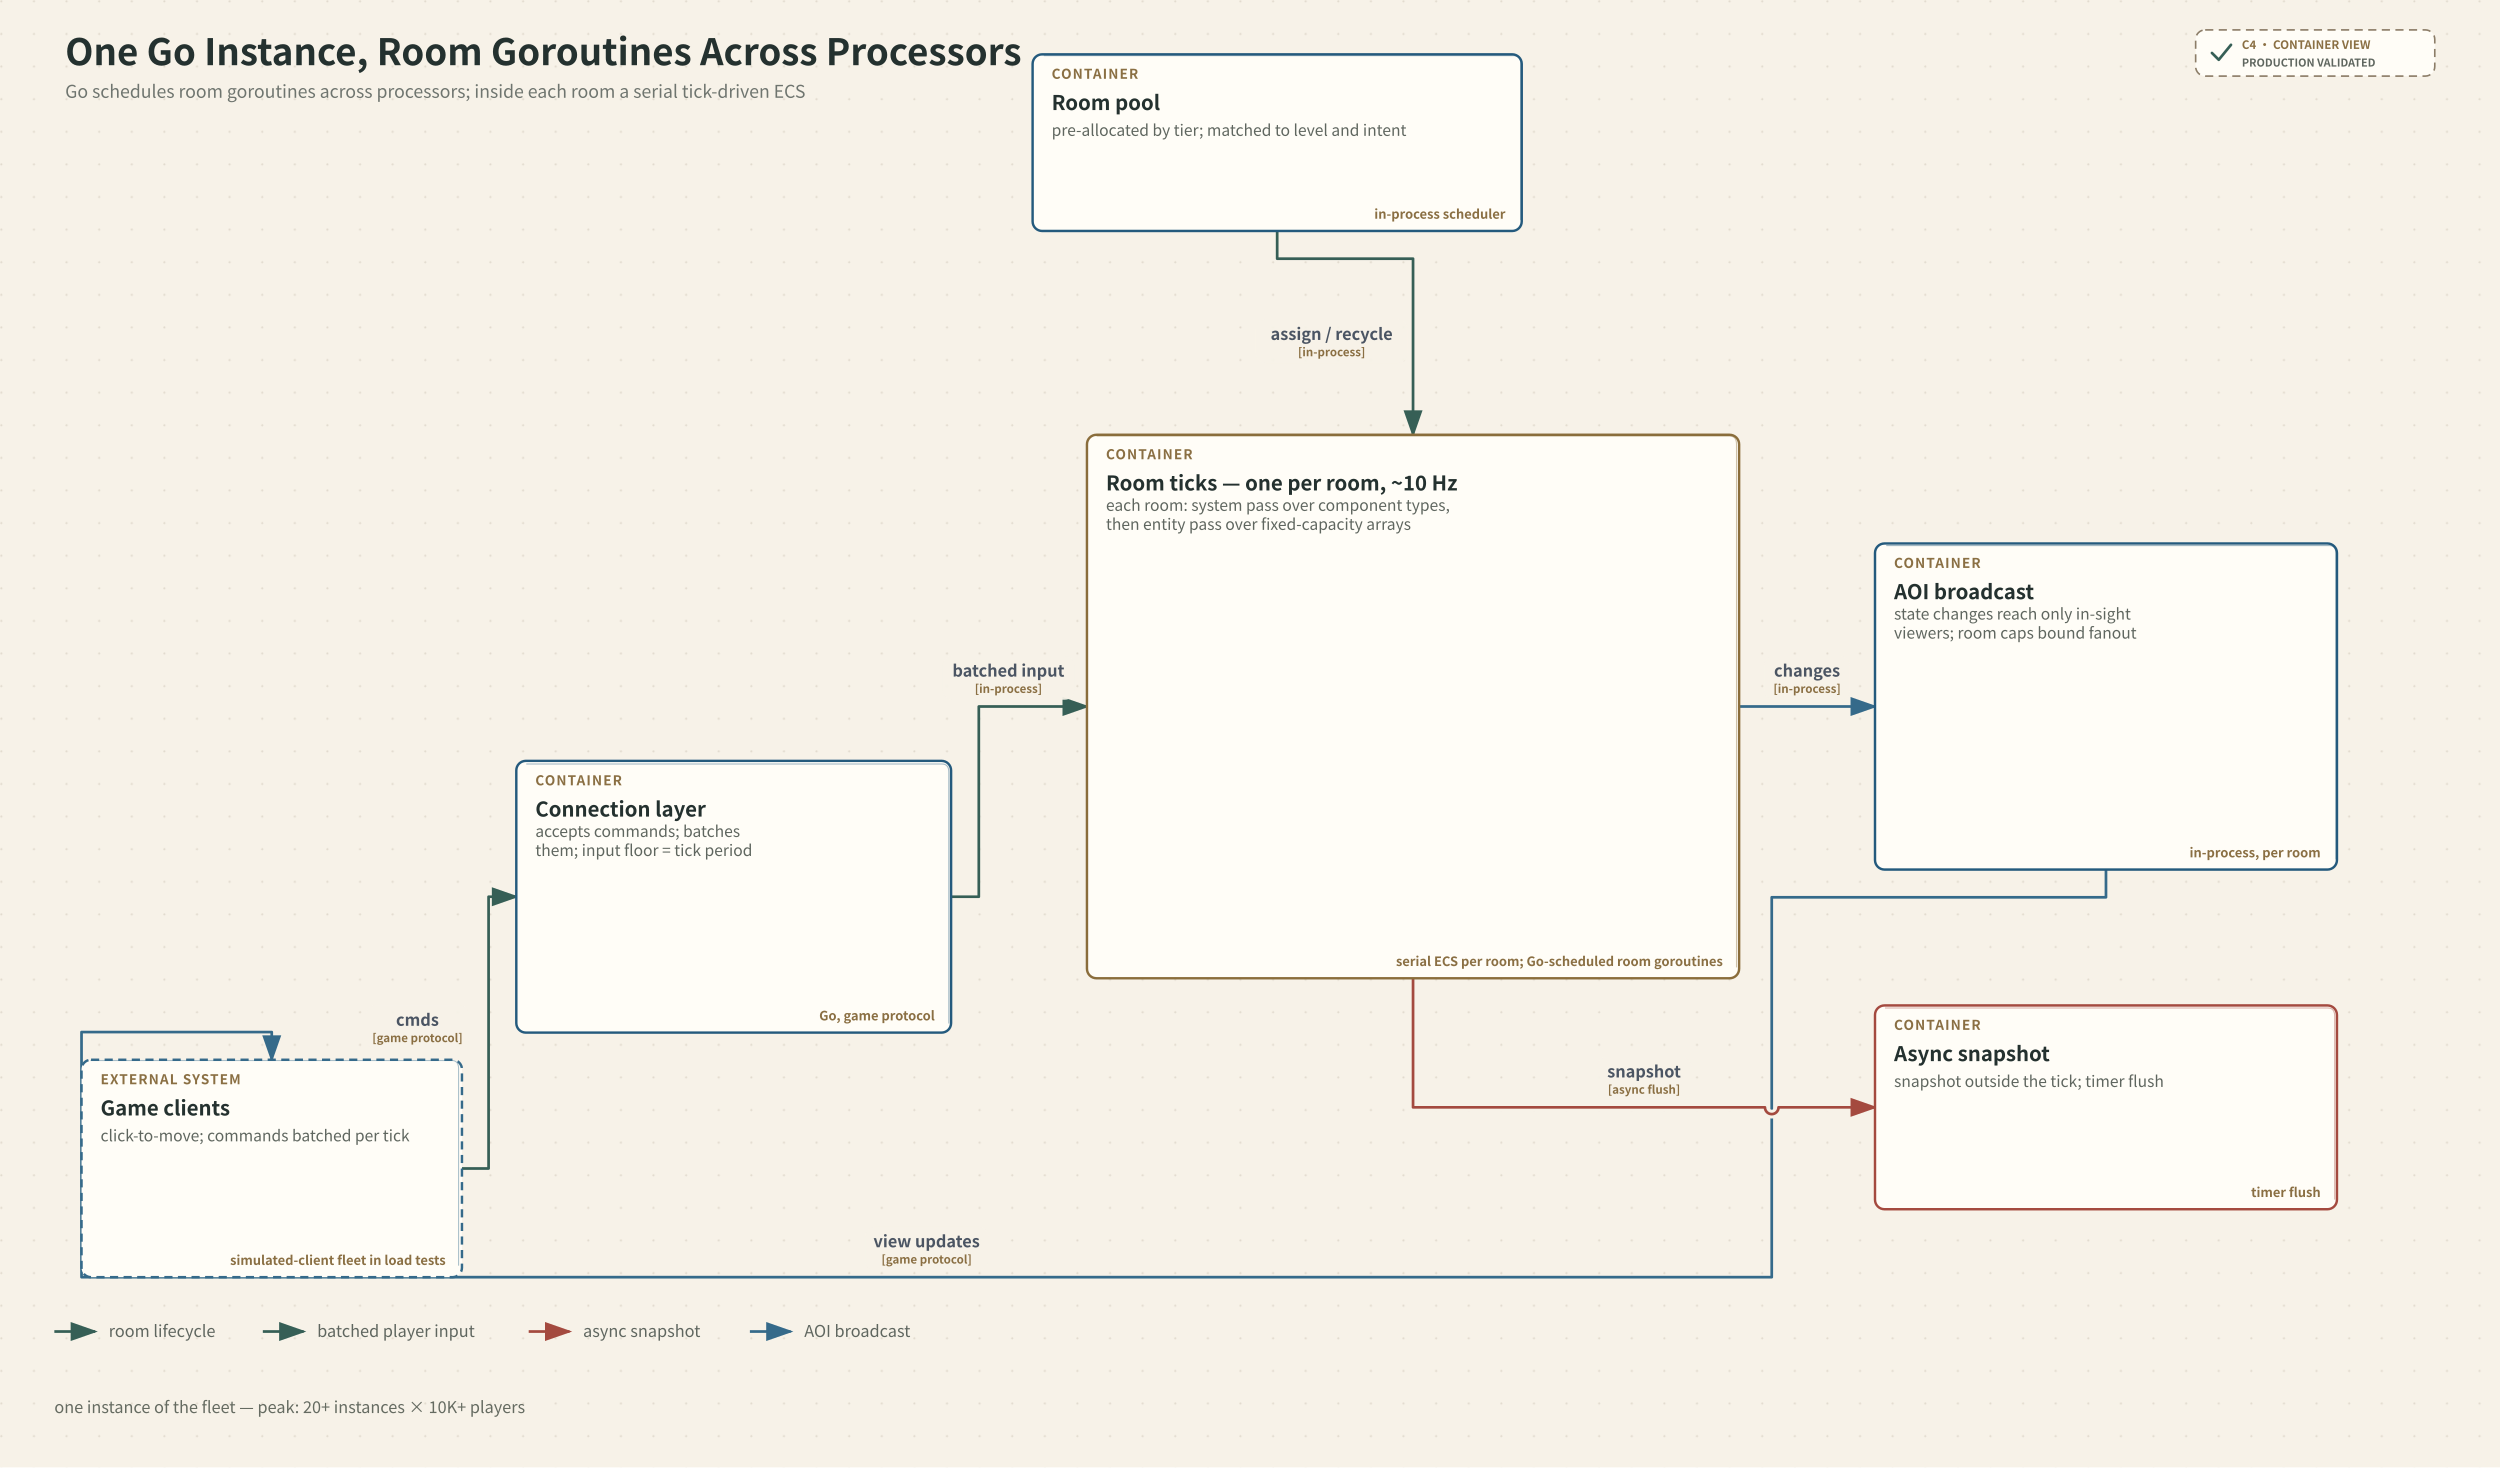
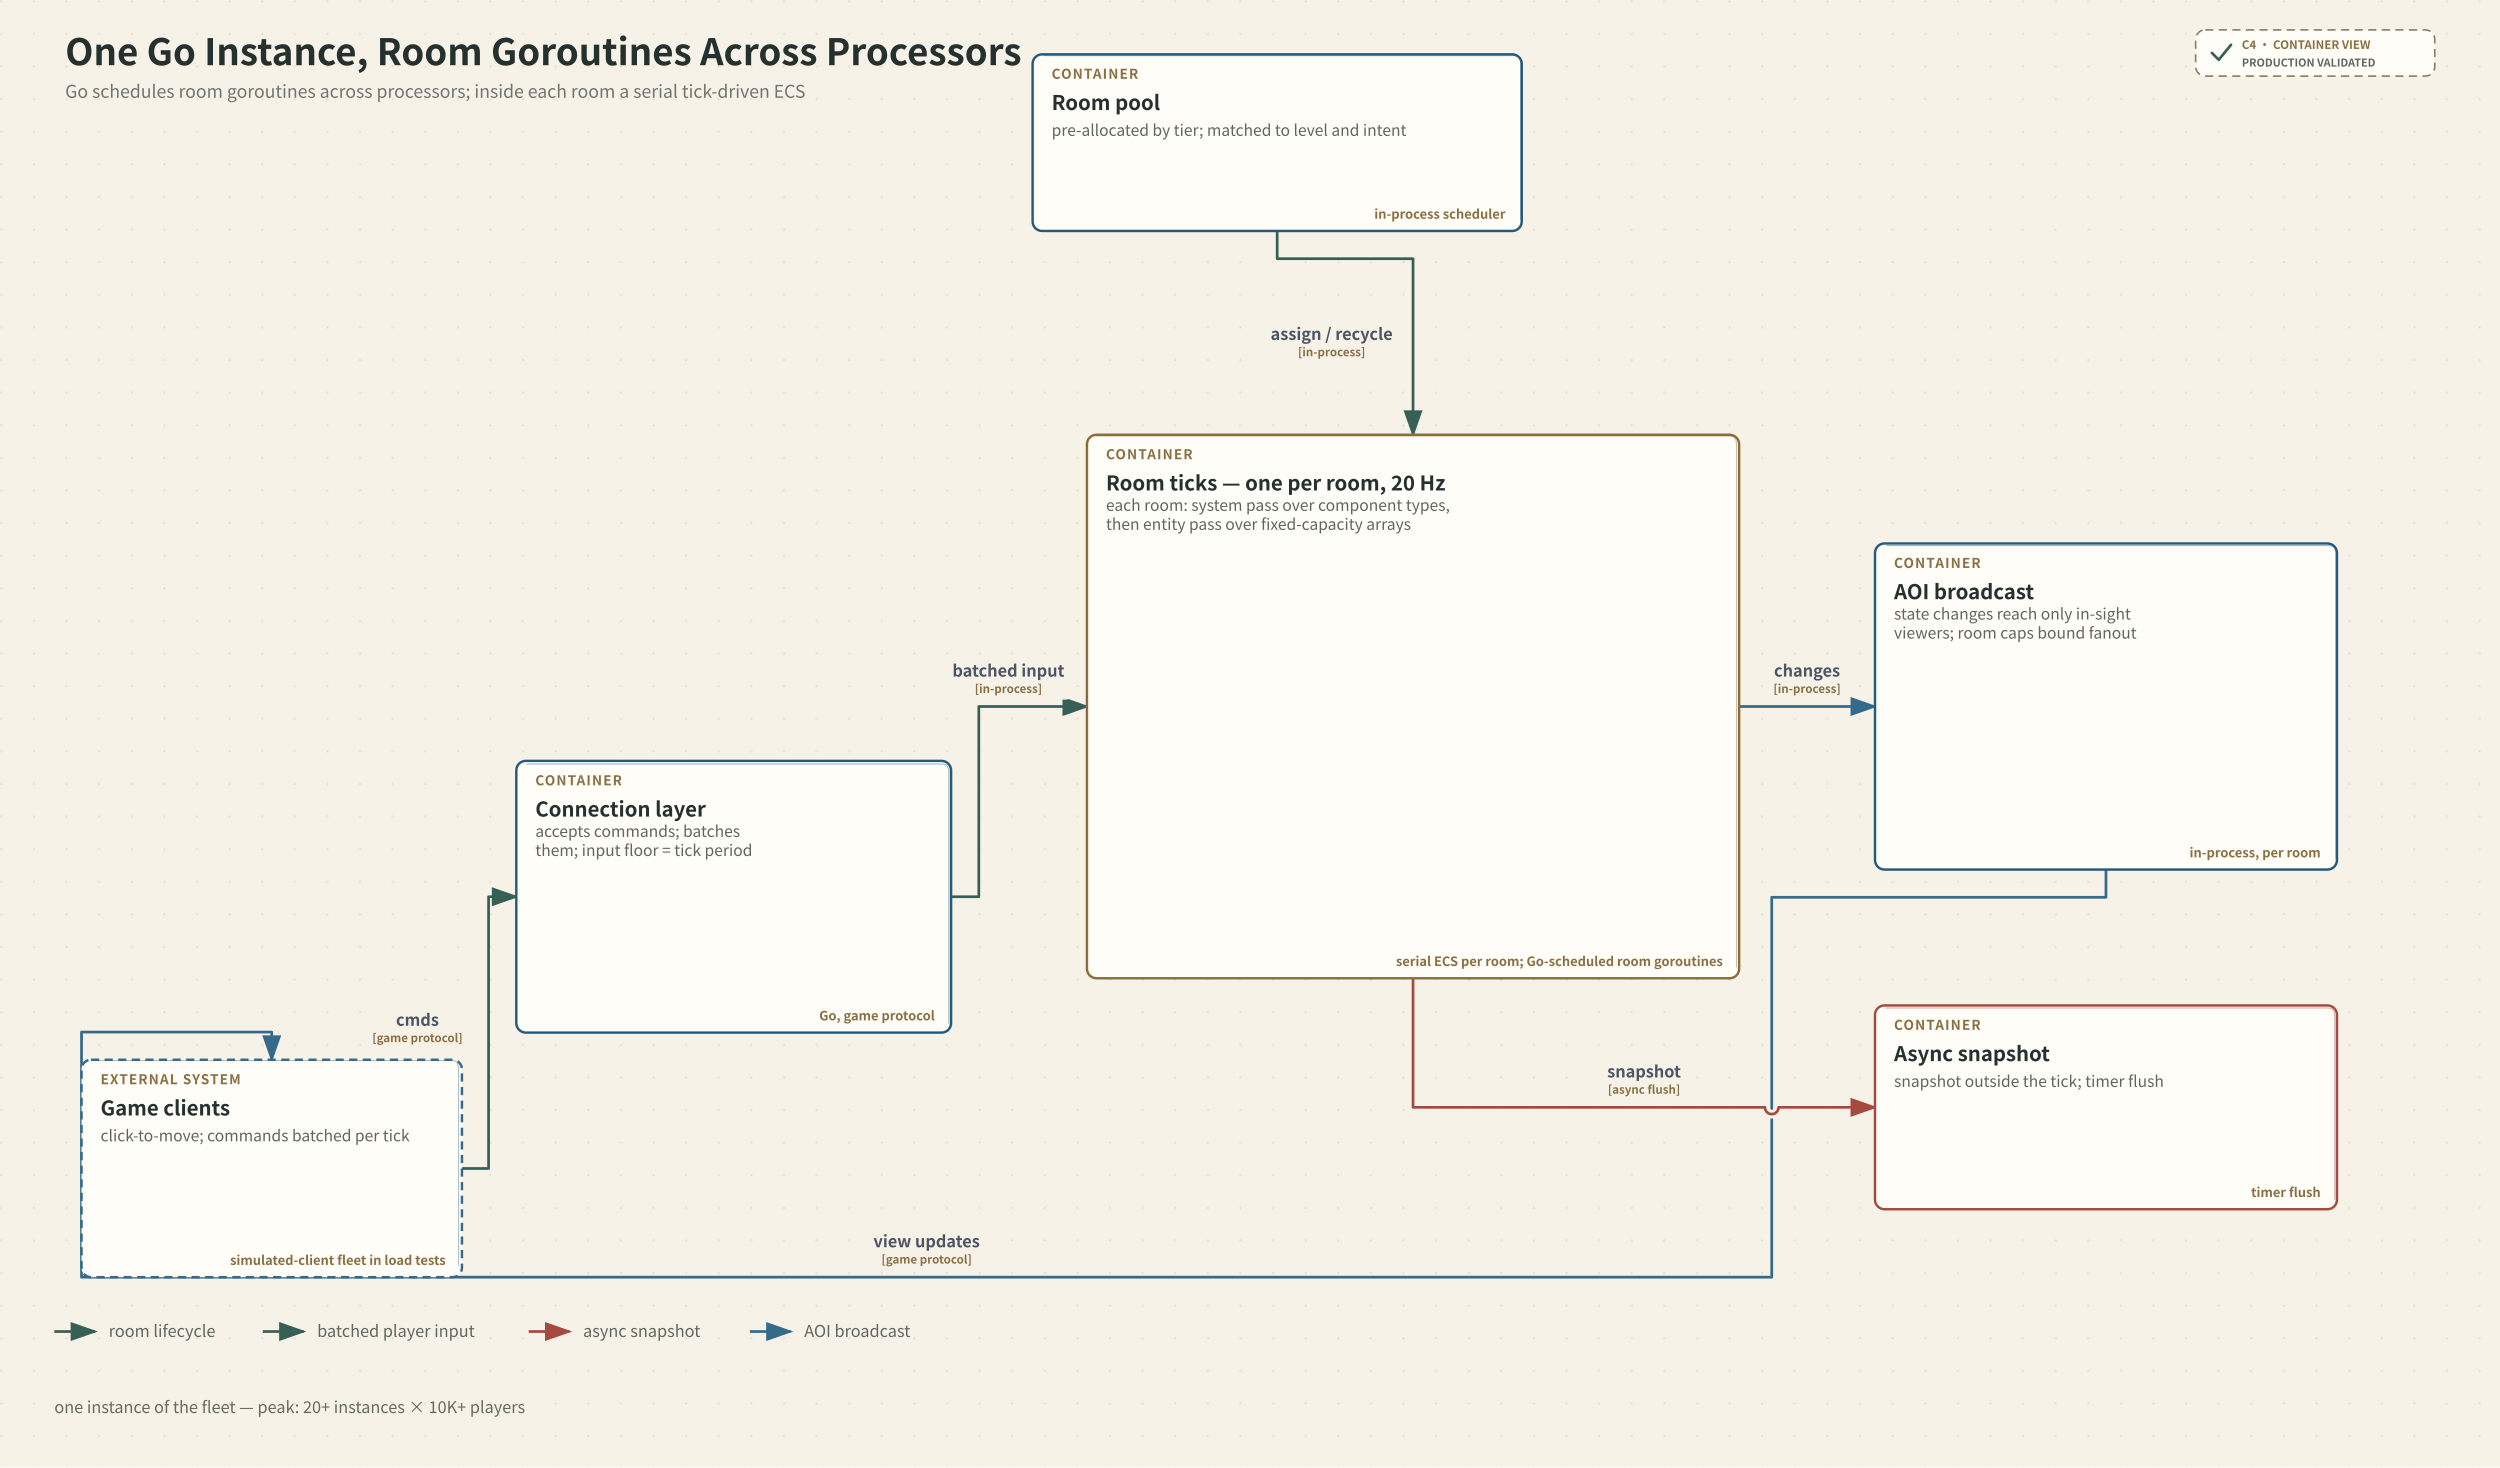
<svg xmlns="http://www.w3.org/2000/svg" viewBox="0 0 1840 1080" width="1840" height="1080" data-generator="fireworks-tech-graph" data-schema-version="1" data-text-metrics="heuristic-v1" data-style-id="9" data-visual-theme="C4 Review Canvas" data-diagram-type="c4" data-motion-scene="" data-semantic-profile="c4-review" data-semantic-valid="true" data-quality-profile="standard" data-max-bends-per-edge="12" data-max-total-bends="100" data-max-route-stretch="5.0" data-max-bridged-crossings="8" data-min-node-gap="0.0" data-min-container-gutter="0.0" data-min-label-clearance="2.0" data-min-segment-length="0.0">
  <defs>
    <marker id="arrowA" markerWidth="10" markerHeight="7" refX="9" refY="3.5" orient="auto">
      <polygon points="0 0, 10 3.5, 0 7" fill="#365f56" />
    </marker>
    <marker id="arrowB" markerWidth="10" markerHeight="7" refX="9" refY="3.5" orient="auto">
      <polygon points="0 0, 10 3.5, 0 7" fill="#a44a3f" />
    </marker>
    <marker id="arrowC" markerWidth="10" markerHeight="7" refX="9" refY="3.5" orient="auto">
      <polygon points="0 0, 10 3.5, 0 7" fill="#356a8a" />
    </marker>
    <marker id="arrowE" markerWidth="10" markerHeight="7" refX="9" refY="3.5" orient="auto">
      <polygon points="0 0, 10 3.5, 0 7" fill="#c06b35" />
    </marker>
    <marker id="arrowF" markerWidth="10" markerHeight="7" refX="9" refY="3.5" orient="auto">
      <polygon points="0 0, 10 3.5, 0 7" fill="#7a5c99" />
    </marker>
    <marker id="arrowG" markerWidth="10" markerHeight="7" refX="9" refY="3.5" orient="auto">
      <polygon points="0 0, 10 3.5, 0 7" fill="#b13e53" />
    </marker>
    <marker id="arrowH" markerWidth="10" markerHeight="7" refX="9" refY="3.5" orient="auto">
      <polygon points="0 0, 10 3.5, 0 7" fill="#746b60" />
    </marker>
    <pattern id="reviewGrid" width="24" height="24" patternUnits="userSpaceOnUse">
      <circle cx="1" cy="1" r="0.8" fill="#8c7d68" fill-opacity="0.18" />
    </pattern>
    <style>
    text { font-family: 'Avenir Next', Avenir, 'Segoe UI', 'PingFang SC', 'Noto Sans CJK SC', 'Microsoft YaHei', sans-serif; }
    .title { font-size: 27px; font-weight: 700; fill: #24312f; }
    .subtitle { font-size: 13px; font-weight: 500; fill: #6f756f; }
    .section { font-size: 13px; font-weight: 700; fill: #5b5144; letter-spacing: 1.4px; }
    .section-sub { font-size: 12px; font-weight: 500; fill: #756753; }
    .node-title { font-weight: 700; fill: #24312f; }
    .node-sub { font-weight: 500; fill: #5f665f; }
    .node-type { font-size: 10px; font-weight: 700; fill: #8a6f43; letter-spacing: 0.08em; }
    .arrow-label { font-size: 12px; font-weight: 600; fill: #4b5563; }
    .legend { font-size: 12px; font-weight: 500; fill: #5f665f; }
    .footnote { font-size: 12px; font-weight: 500; fill: #656b61; }
    .metric-label { font-size: 8.5px; font-weight: 700; fill: #656b61; text-transform: uppercase; }
    .metric-value { font-size: 9.5px; font-weight: 700; fill: #24312f; }
    </style>
  </defs>
  <rect data-graph-role="background" width="1840.0" height="1080.0" fill="#f7f2e8" />
  <rect data-graph-role="decoration" width="1840.0" height="1080.0" fill="url(#reviewGrid)" />
  <text x="48.0" y="48" text-anchor="start" class="title">One Go Instance, Room Goroutines Across Processors</text>
  <text x="48.0" y="72" text-anchor="start" class="subtitle">Go schedules room goroutines across processors; inside each room a serial tick-driven ECS</text>
  <g id="style-signature" data-graph-role="decoration" data-style-signature="c4-review-board">
    <rect x="1616.0" y="22.0" width="176.0" height="34.0" rx="7" fill="#fffdf7" stroke="#8c7d68" stroke-width="1.2" stroke-dasharray="6 4" />
    <path d="M 1628.0 39.0 l 5 5 9 -11" fill="none" stroke="#365f56" stroke-width="2" stroke-linecap="round" stroke-linejoin="round" />
    <text data-full-text="C4 · CONTAINER VIEW" x="1650.0" y="36.0" font-size="8.5" font-weight="800" fill="#8a6f43">C4 · CONTAINER VIEW</text>
    <text data-full-text="PRODUCTION VALIDATED" x="1650.0" y="49.0" font-size="8" font-weight="700" fill="#5f665f">PRODUCTION VALIDATED</text>
  </g>
  <path id="a1-review-stroke" data-graph-role="decoration" data-owner="a1" d="M 340,860 L 359.6,860 L 359.6,660 L 380,660" fill="none" stroke="#365f56" stroke-width="0.9" stroke-dasharray="2.5,2" opacity="0.30" stroke-dashoffset="0.24" />
  <path id="a1" data-graph-role="edge" data-edge-id="a1" data-source="clients" data-target="conn" data-edge-kind="flow" data-topic-id="" data-flow="sync" data-motion-role="" data-motion-stage="" data-motion-order="" data-protocol="game protocol" data-via="" data-critical-path-id="" data-critical-hop="" data-critical-hops="" data-critical="false" data-bends="2" data-route-stretch="1.0" data-bridges="" d="M 340,860 L 359.6,860 L 359.6,660 L 380,660" fill="none" stroke="#365f56" stroke-width="2.0" stroke-linecap="round" stroke-linejoin="round" marker-end="url(#arrowA)" />
  <path id="a2-review-stroke" data-graph-role="decoration" data-owner="a2" d="M 700,660 L 720.4,660 L 720.4,520 L 800,520" fill="none" stroke="#365f56" stroke-width="0.9" stroke-dasharray="2.5,2" opacity="0.30" stroke-dashoffset="-0.06" />
  <path id="a2" data-graph-role="edge" data-edge-id="a2" data-source="conn" data-target="rooms" data-edge-kind="flow" data-topic-id="" data-flow="sync" data-motion-role="" data-motion-stage="" data-motion-order="" data-protocol="in-process" data-via="" data-critical-path-id="" data-critical-hop="" data-critical-hops="" data-critical="false" data-bends="2" data-route-stretch="1.0" data-bridges="" d="M 700,660 L 720.4,660 L 720.4,520 L 800,520" fill="none" stroke="#365f56" stroke-width="2.0" stroke-linecap="round" stroke-linejoin="round" marker-end="url(#arrowA)" />
  <path id="a4-review-stroke" data-graph-role="decoration" data-owner="a4" d="M 940,170 L 940,190.4 L 1040,190.4 L 1040,320" fill="none" stroke="#365f56" stroke-width="0.9" stroke-dasharray="2.5,2" opacity="0.30" stroke-dashoffset="1.02" />
  <path id="a4" data-graph-role="edge" data-edge-id="a4" data-source="roompool" data-target="rooms" data-edge-kind="flow" data-topic-id="" data-flow="control" data-motion-role="" data-motion-stage="" data-motion-order="" data-protocol="in-process" data-via="" data-critical-path-id="" data-critical-hop="" data-critical-hops="" data-critical="false" data-bends="2" data-route-stretch="1.0" data-bridges="" d="M 940,170 L 940,190.4 L 1040,190.4 L 1040,320" fill="none" stroke="#365f56" stroke-width="2.0" stroke-linecap="round" stroke-linejoin="round" marker-end="url(#arrowA)" />
  <path id="a6-review-stroke" data-graph-role="decoration" data-owner="a6" d="M 1280,520 L 1380,520" fill="none" stroke="#356a8a" stroke-width="0.9" stroke-dasharray="2.5,2" opacity="0.30" stroke-dashoffset="0.22" />
  <path id="a6" data-graph-role="edge" data-edge-id="a6" data-source="rooms" data-target="aoi" data-edge-kind="flow" data-topic-id="" data-flow="read" data-motion-role="" data-motion-stage="" data-motion-order="" data-protocol="in-process" data-via="" data-critical-path-id="" data-critical-hop="" data-critical-hops="" data-critical="false" data-bends="0" data-route-stretch="1.0" data-bridges="" d="M 1280,520 L 1380,520" fill="none" stroke="#356a8a" stroke-width="2.0" stroke-linecap="round" stroke-linejoin="round" marker-end="url(#arrowC)" />
  <path id="a8-review-stroke" data-graph-role="decoration" data-owner="a8" d="M 1550,640 L 1550,660.4 L 1304,660.4 L 1304,940 L 60,940 L 60,759.6 L 200,759.6 L 200,780" fill="none" stroke="#356a8a" stroke-width="0.9" stroke-dasharray="2.5,2" opacity="0.30" stroke-dashoffset="0.49" />
  <path id="a8" data-graph-role="edge" data-edge-id="a8" data-source="aoi" data-target="clients" data-edge-kind="flow" data-topic-id="" data-flow="read" data-motion-role="" data-motion-stage="" data-motion-order="" data-protocol="game protocol" data-via="" data-critical-path-id="" data-critical-hop="" data-critical-hops="" data-critical="false" data-bends="6" data-route-stretch="1.43" data-bridges="" d="M 1550,640 L 1550,660.4 L 1304,660.4 L 1304,940 L 60,940 L 60,759.6 L 200,759.6 L 200,780" fill="none" stroke="#356a8a" stroke-width="2.0" stroke-linecap="round" stroke-linejoin="round" marker-end="url(#arrowC)" />
  <path id="a9-bridge-mask" data-graph-role="bridge-mask" data-owner="a9" d="M 1040,720 L 1040,815 L 1299,815 A 5 5 0 0 0 1309,815 L 1380,815" fill="none" stroke="#f7f2e8" stroke-width="6.5" stroke-linecap="round" stroke-linejoin="round" />
  <path id="a9-review-stroke" data-graph-role="decoration" data-owner="a9" d="M 1040,720 L 1040,815 L 1299,815 A 5 5 0 0 0 1309,815 L 1380,815" fill="none" stroke="#a44a3f" stroke-width="0.9" stroke-dasharray="2.5,2" opacity="0.30" stroke-dashoffset="1.01" />
  <path id="a9" data-graph-role="edge" data-edge-id="a9" data-source="rooms" data-target="persist" data-edge-kind="flow" data-topic-id="" data-flow="write" data-motion-role="" data-motion-stage="" data-motion-order="" data-protocol="async flush" data-via="" data-critical-path-id="" data-critical-hop="" data-critical-hops="" data-critical="false" data-bends="1" data-route-stretch="1.0" data-bridges="1304,815" d="M 1040,720 L 1040,815 L 1299,815 A 5 5 0 0 0 1309,815 L 1380,815" fill="none" stroke="#a44a3f" stroke-width="2.0" stroke-linecap="round" stroke-linejoin="round" marker-end="url(#arrowB)" />
  <g id="node-clients" data-graph-role="node" data-node-id="clients" data-semantic-role="external_system" data-motion-role="" data-motion-stage="" data-motion-order="" data-parent="" data-deployment-id="" data-topic-id="" data-span-id="" data-station-order="" data-status="" data-start-ms="" data-duration-ms="" data-parent-span="" data-graph-bounds="60,780,340,940">
    <rect x="60.0" y="780.0" width="280.0" height="160.0" rx="7" fill="#fffdf7" stroke="#356a8a" stroke-width="1.8" stroke-dasharray="6 4" />
    <path data-graph-role="decoration" d="M 66.513 780.522 H 332.513 Q 337.513 780.522 337.513 786.522 V 931.522" fill="none" stroke="#356a8a" stroke-width="0.8" opacity="0.42" />
    <text data-text-role="type" data-full-text="EXTERNAL SYSTEM" data-text-max-width="252.0" x="74.0" y="798.0" class="node-type" font-size="10.0">EXTERNAL SYSTEM</text>
    <text data-text-role="title" data-full-text="Game clients" data-text-max-width="252.0" x="74.0" y="821.0" class="node-title" font-size="15" text-anchor="start">Game clients</text>
    <text data-text-role="description" data-line="1" data-full-text="click-to-move; commands batched per tick" x="74.0" y="840.0" class="node-sub" font-size="11.5" text-anchor="start">click-to-move; commands batched per tick</text>
    <text data-text-role="technology" data-full-text="simulated-client fleet in load tests" data-text-max-width="256.0" x="328.0" y="931.0" text-anchor="end" font-size="9.5" font-weight="700" fill="#8a6f43">simulated-client fleet in load tests</text>
  </g>
  <g id="node-conn" data-graph-role="node" data-node-id="conn" data-semantic-role="container" data-motion-role="" data-motion-stage="" data-motion-order="" data-parent="" data-deployment-id="" data-topic-id="" data-span-id="" data-station-order="" data-status="" data-start-ms="" data-duration-ms="" data-parent-span="" data-graph-bounds="380,560,700,760">
    <rect x="380.0" y="560.0" width="320.0" height="200.0" rx="7" fill="#fffdf7" stroke="#245a7d" stroke-width="1.8" />
    <path data-graph-role="decoration" d="M 387.335 562.312 H 693.335 Q 698.335 562.312 698.335 568.312 V 753.312" fill="none" stroke="#245a7d" stroke-width="0.8" opacity="0.42" />
    <text data-text-role="type" data-full-text="CONTAINER" data-text-max-width="292.0" x="394.0" y="578.0" class="node-type" font-size="10.0">CONTAINER</text>
    <text data-text-role="title" data-full-text="Connection layer" data-text-max-width="292.0" x="394.0" y="601.0" class="node-title" font-size="15" text-anchor="start">Connection layer</text>
    <text data-text-role="description" data-line="1" data-full-text="accepts commands; batches them; input floor = tick period" x="394.0" y="616.0" class="node-sub" font-size="11.5" text-anchor="start">accepts commands; batches</text>
    <text data-text-role="description" data-line="2" data-full-text="accepts commands; batches them; input floor = tick period" x="394.0" y="630.0" class="node-sub" font-size="11.5" text-anchor="start">them; input floor = tick period</text>
    <text data-text-role="technology" data-full-text="Go, game protocol" data-text-max-width="296.0" x="688.0" y="751.0" text-anchor="end" font-size="9.5" font-weight="700" fill="#8a6f43">Go, game protocol</text>
  </g>
  <g id="node-roompool" data-graph-role="node" data-node-id="roompool" data-semantic-role="container" data-motion-role="" data-motion-stage="" data-motion-order="" data-parent="" data-deployment-id="" data-topic-id="" data-span-id="" data-station-order="" data-status="" data-start-ms="" data-duration-ms="" data-parent-span="" data-graph-bounds="760,40,1120,170">
    <rect x="760.0" y="40.0" width="360.0" height="130.0" rx="7" fill="#fffdf7" stroke="#245a7d" stroke-width="1.8" />
    <path data-graph-role="decoration" d="M 768.28 40.97 H 1114.28 Q 1119.28 40.97 1119.28 46.97 V 161.97" fill="none" stroke="#245a7d" stroke-width="0.8" opacity="0.42" />
    <text data-text-role="type" data-full-text="CONTAINER" data-text-max-width="332.0" x="774.0" y="58.0" class="node-type" font-size="10.0">CONTAINER</text>
    <text data-text-role="title" data-full-text="Room pool" data-text-max-width="332.0" x="774.0" y="81.0" class="node-title" font-size="15" text-anchor="start">Room pool</text>
    <text data-text-role="description" data-line="1" data-full-text="pre-allocated by tier; matched to level and intent" x="774.0" y="100.0" class="node-sub" font-size="11.5" text-anchor="start">pre-allocated by tier; matched to level and intent</text>
    <text data-text-role="technology" data-full-text="in-process scheduler" data-text-max-width="336.0" x="1108.0" y="161.0" text-anchor="end" font-size="9.5" font-weight="700" fill="#8a6f43">in-process scheduler</text>
  </g>
  <g id="node-aoi" data-graph-role="node" data-node-id="aoi" data-semantic-role="container" data-motion-role="" data-motion-stage="" data-motion-order="" data-parent="" data-deployment-id="" data-topic-id="" data-span-id="" data-station-order="" data-status="" data-start-ms="" data-duration-ms="" data-parent-span="" data-graph-bounds="1380,400,1720,640">
    <rect x="1380.0" y="400.0" width="340.0" height="240.0" rx="7" fill="#fffdf7" stroke="#245a7d" stroke-width="1.8" />
    <path data-graph-role="decoration" d="M 1388.282 401.533 H 1714.282 Q 1719.282 401.533 1719.282 407.533 V 632.533" fill="none" stroke="#245a7d" stroke-width="0.8" opacity="0.42" />
    <text data-text-role="type" data-full-text="CONTAINER" data-text-max-width="312.0" x="1394.0" y="418.0" class="node-type" font-size="10.0">CONTAINER</text>
    <text data-text-role="title" data-full-text="AOI broadcast" data-text-max-width="312.0" x="1394.0" y="441.0" class="node-title" font-size="15" text-anchor="start">AOI broadcast</text>
    <text data-text-role="description" data-line="1" data-full-text="state changes reach only in-sight viewers; room caps bound fanout" x="1394.0" y="456.0" class="node-sub" font-size="11.5" text-anchor="start">state changes reach only in-sight</text>
    <text data-text-role="description" data-line="2" data-full-text="state changes reach only in-sight viewers; room caps bound fanout" x="1394.0" y="470.0" class="node-sub" font-size="11.5" text-anchor="start">viewers; room caps bound fanout</text>
    <text data-text-role="technology" data-full-text="in-process, per room" data-text-max-width="316.0" x="1708.0" y="631.0" text-anchor="end" font-size="9.5" font-weight="700" fill="#8a6f43">in-process, per room</text>
  </g>
  <g id="node-persist" data-graph-role="node" data-node-id="persist" data-semantic-role="container" data-motion-role="" data-motion-stage="" data-motion-order="" data-parent="" data-deployment-id="" data-topic-id="" data-span-id="" data-station-order="" data-status="" data-start-ms="" data-duration-ms="" data-parent-span="" data-graph-bounds="1380,740,1720,890">
    <rect x="1380.0" y="740.0" width="340.0" height="150.0" rx="7" fill="#fffdf7" stroke="#a44a3f" stroke-width="1.8" />
    <path data-graph-role="decoration" d="M 1387.342 741.888 H 1713.342 Q 1718.342 741.888 1718.342 747.888 V 882.888" fill="none" stroke="#a44a3f" stroke-width="0.8" opacity="0.42" />
    <text data-text-role="type" data-full-text="CONTAINER" data-text-max-width="312.0" x="1394.0" y="758.0" class="node-type" font-size="10.0">CONTAINER</text>
    <text data-text-role="title" data-full-text="Async snapshot" data-text-max-width="312.0" x="1394.0" y="781.0" class="node-title" font-size="15" text-anchor="start">Async snapshot</text>
    <text data-text-role="description" data-line="1" data-full-text="snapshot outside the tick; timer flush" x="1394.0" y="800.0" class="node-sub" font-size="11.5" text-anchor="start">snapshot outside the tick; timer flush</text>
    <text data-text-role="technology" data-full-text="timer flush" data-text-max-width="316.0" x="1708.0" y="881.0" text-anchor="end" font-size="9.5" font-weight="700" fill="#8a6f43">timer flush</text>
  </g>
  <g id="node-rooms" data-graph-role="node" data-node-id="rooms" data-semantic-role="container" data-motion-role="" data-motion-stage="" data-motion-order="" data-parent="" data-deployment-id="" data-topic-id="" data-span-id="" data-station-order="" data-status="" data-start-ms="" data-duration-ms="" data-parent-span="" data-graph-bounds="800,320,1280,720">
    <rect x="800.0" y="320.0" width="480.0" height="400.0" rx="7" fill="#fffdf7" stroke="#8a6d3b" stroke-width="1.8" />
    <path data-graph-role="decoration" d="M 807.068 320.992 H 1273.068 Q 1278.068 320.992 1278.068 326.992 V 711.992" fill="none" stroke="#8a6d3b" stroke-width="0.8" opacity="0.42" />
    <text data-text-role="type" data-full-text="CONTAINER" data-text-max-width="452.0" x="814.0" y="338.0" class="node-type" font-size="10.0">CONTAINER</text>
-     <text data-text-role="title" data-full-text="Room ticks — one per room, ~10 Hz" data-text-max-width="452.0" x="814.0" y="361.0" class="node-title" font-size="15" text-anchor="start">Room ticks — one per room, ~10 Hz</text>
+     <text data-text-role="title" data-full-text="Room ticks — one per room, 20 Hz" data-text-max-width="452.0" x="814.0" y="361.0" class="node-title" font-size="15" text-anchor="start">Room ticks — one per room, 20 Hz</text>
    <text data-text-role="description" data-line="1" data-full-text="each room: system pass over component types, then entity pass over fixed-capacity arrays" x="814.0" y="376.0" class="node-sub" font-size="11.5" text-anchor="start">each room: system pass over component types,</text>
    <text data-text-role="description" data-line="2" data-full-text="each room: system pass over component types, then entity pass over fixed-capacity arrays" x="814.0" y="390.0" class="node-sub" font-size="11.5" text-anchor="start">then entity pass over fixed-capacity arrays</text>
    <text data-text-role="technology" data-full-text="serial ECS per room; Go-scheduled room goroutines" data-text-max-width="456.0" x="1268.0" y="711.0" text-anchor="end" font-size="9.5" font-weight="700" fill="#8a6f43">serial ECS per room; Go-scheduled room goroutines</text>
  </g>
  <g id="a1-label" data-graph-role="label" data-owner="a1" data-graph-bounds="269.24,740,345.25,772">
    <rect x="269.24" y="740.0" width="76.01" height="32" rx="7" fill="#f7f2e8" opacity="0.94" />
    <text x="307.24" y="755.0" text-anchor="middle" class="arrow-label" font-size="11.5">cmds</text>
    <text x="307.24" y="767.0" text-anchor="middle" font-size="8.5" font-weight="800" fill="#8a6f43">[game protocol]</text>
  </g>
  <g id="a2-label" data-graph-role="label" data-owner="a2" data-graph-bounds="693.61,483,790.8,515">
    <rect x="693.61" y="483.0" width="97.19" height="32" rx="7" fill="#f7f2e8" opacity="0.94" />
    <text x="742.2" y="498.0" text-anchor="middle" class="arrow-label" font-size="11.5">batched input</text>
    <text x="742.2" y="510.0" text-anchor="middle" font-size="8.5" font-weight="800" fill="#8a6f43">[in-process]</text>
  </g>
  <g id="a4-label" data-graph-role="label" data-owner="a4" data-graph-bounds="924.24,235.2,1035.92,267.2">
    <rect x="924.24" y="235.2" width="111.68" height="32" rx="7" fill="#f7f2e8" opacity="0.94" />
    <text x="980.08" y="250.2" text-anchor="middle" class="arrow-label" font-size="11.5">assign / recycle</text>
    <text x="980.08" y="262.2" text-anchor="middle" font-size="8.5" font-weight="800" fill="#8a6f43">[in-process]</text>
  </g>
  <g id="a6-label" data-graph-role="label" data-owner="a6" data-graph-bounds="1298.45,483,1361.54,515">
    <rect x="1298.45" y="483.0" width="63.09" height="32" rx="7" fill="#f7f2e8" opacity="0.94" />
    <text x="1330.0" y="498.0" text-anchor="middle" class="arrow-label" font-size="11.5">changes</text>
    <text x="1330.0" y="510.0" text-anchor="middle" font-size="8.5" font-weight="800" fill="#8a6f43">[in-process]</text>
  </g>
  <g id="a8-label" data-graph-role="label" data-owner="a8" data-graph-bounds="636.74,903,727.26,935">
    <rect x="636.74" y="903.0" width="90.52" height="32" rx="7" fill="#f7f2e8" opacity="0.94" />
    <text x="682.0" y="918.0" text-anchor="middle" class="arrow-label" font-size="11.5">view updates</text>
    <text x="682.0" y="930.0" text-anchor="middle" font-size="8.5" font-weight="800" fill="#8a6f43">[game protocol]</text>
  </g>
  <g id="a9-label" data-graph-role="label" data-owner="a9" data-graph-bounds="1175.32,778,1244.68,810">
    <rect x="1175.32" y="778.0" width="69.36" height="32" rx="7" fill="#f7f2e8" opacity="0.94" />
    <text x="1210.0" y="793.0" text-anchor="middle" class="arrow-label" font-size="11.5">snapshot</text>
    <text x="1210.0" y="805.0" text-anchor="middle" font-size="8.5" font-weight="800" fill="#8a6f43">[async flush]</text>
  </g>
  <g id="legend" data-graph-role="legend">
    <rect id="legend-zone" data-graph-role="reserved" data-reserved-kind="legend" x="30" y="966" width="666.64" height="46" rx="10" fill="none" stroke="none" />
    <line data-graph-role="decoration" x1="40.0" y1="980.0" x2="70.0" y2="980.0" stroke="#365f56" stroke-width="2.0" marker-end="url(#arrowA)" />
    <text data-graph-role="decoration" x="80.0" y="984.0" class="legend">room lifecycle</text>
    <line data-graph-role="decoration" x1="193.44" y1="980.0" x2="223.44" y2="980.0" stroke="#365f56" stroke-width="2.0" marker-end="url(#arrowA)" />
    <text data-graph-role="decoration" x="233.44" y="984.0" class="legend">batched player input</text>
    <line data-graph-role="decoration" x1="389.12" y1="980.0" x2="419.12" y2="980.0" stroke="#a44a3f" stroke-width="2.0" marker-end="url(#arrowB)" />
    <text data-graph-role="decoration" x="429.12" y="984.0" class="legend">async snapshot</text>
    <line data-graph-role="decoration" x1="551.92" y1="980.0" x2="581.92" y2="980.0" stroke="#356a8a" stroke-width="2.0" marker-end="url(#arrowC)" />
    <text data-graph-role="decoration" x="591.92" y="984.0" class="legend">AOI broadcast</text>
  </g>
  <g id="footer" data-graph-role="reserved" data-graph-bounds="40,1028,474,1044">
    <text x="40.0" y="1040.0" class="footnote">one instance of the fleet — peak: 20+ instances × 10K+ players</text>
  </g>
</svg>
